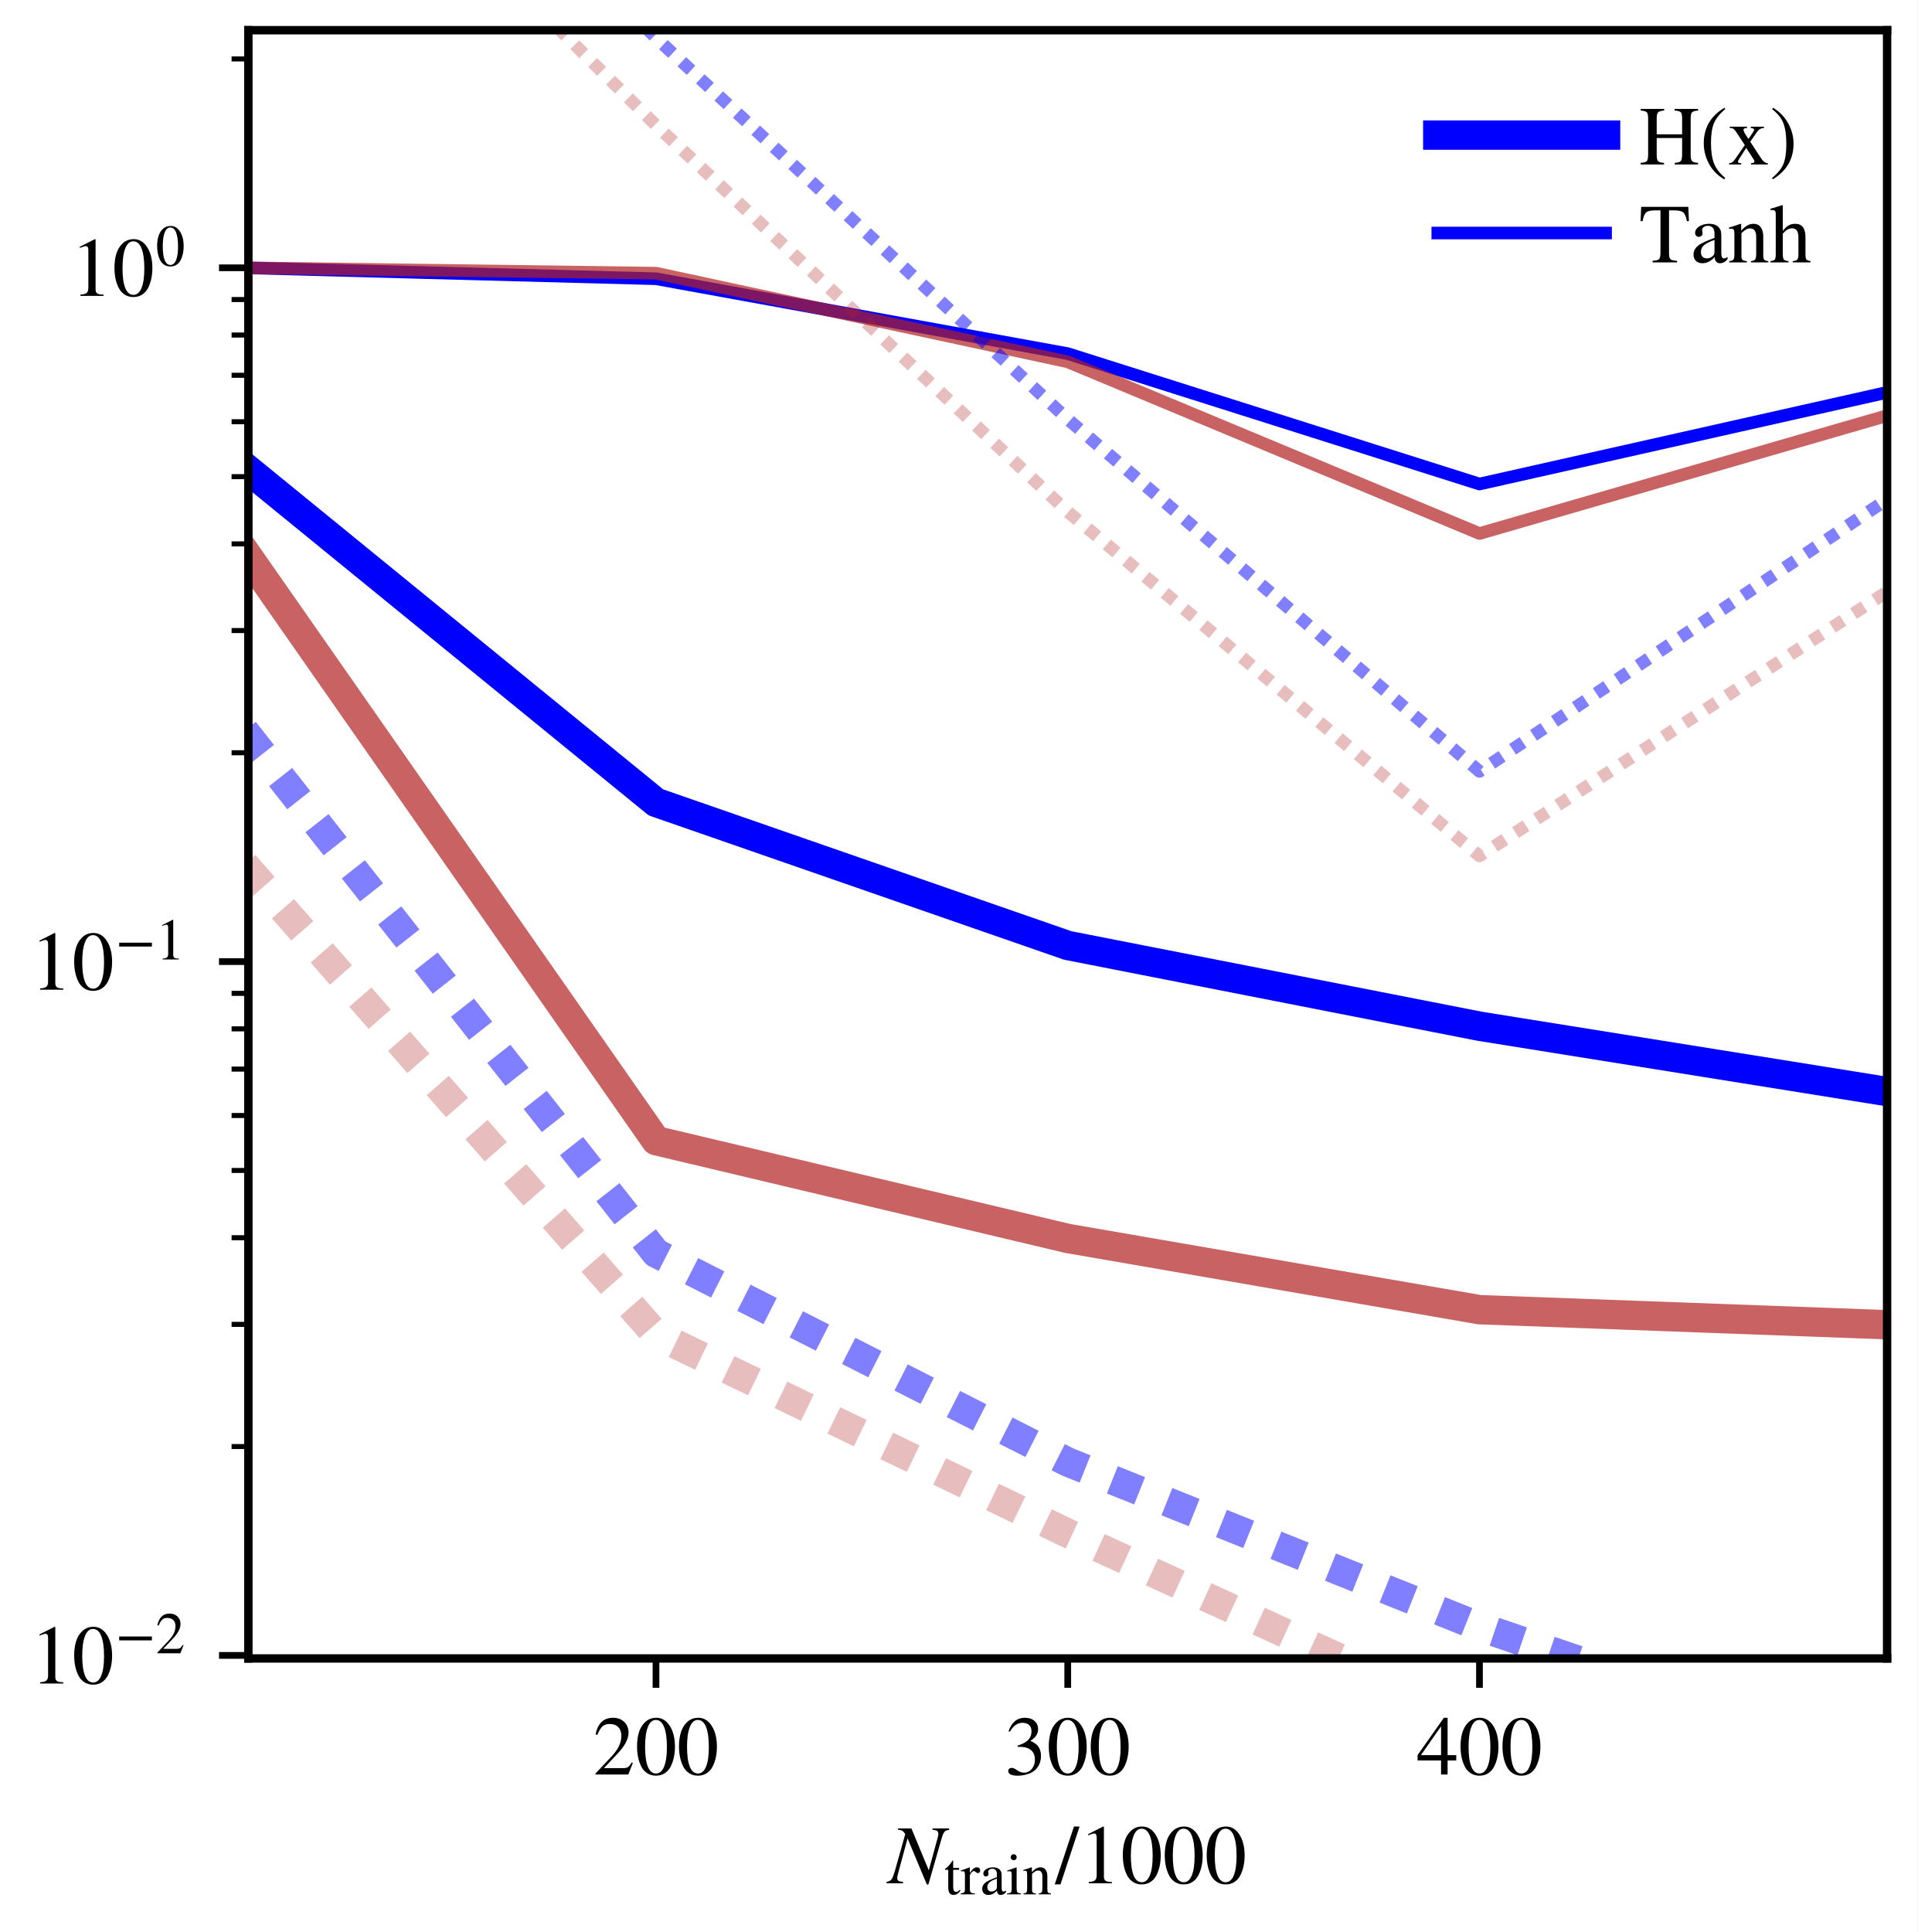
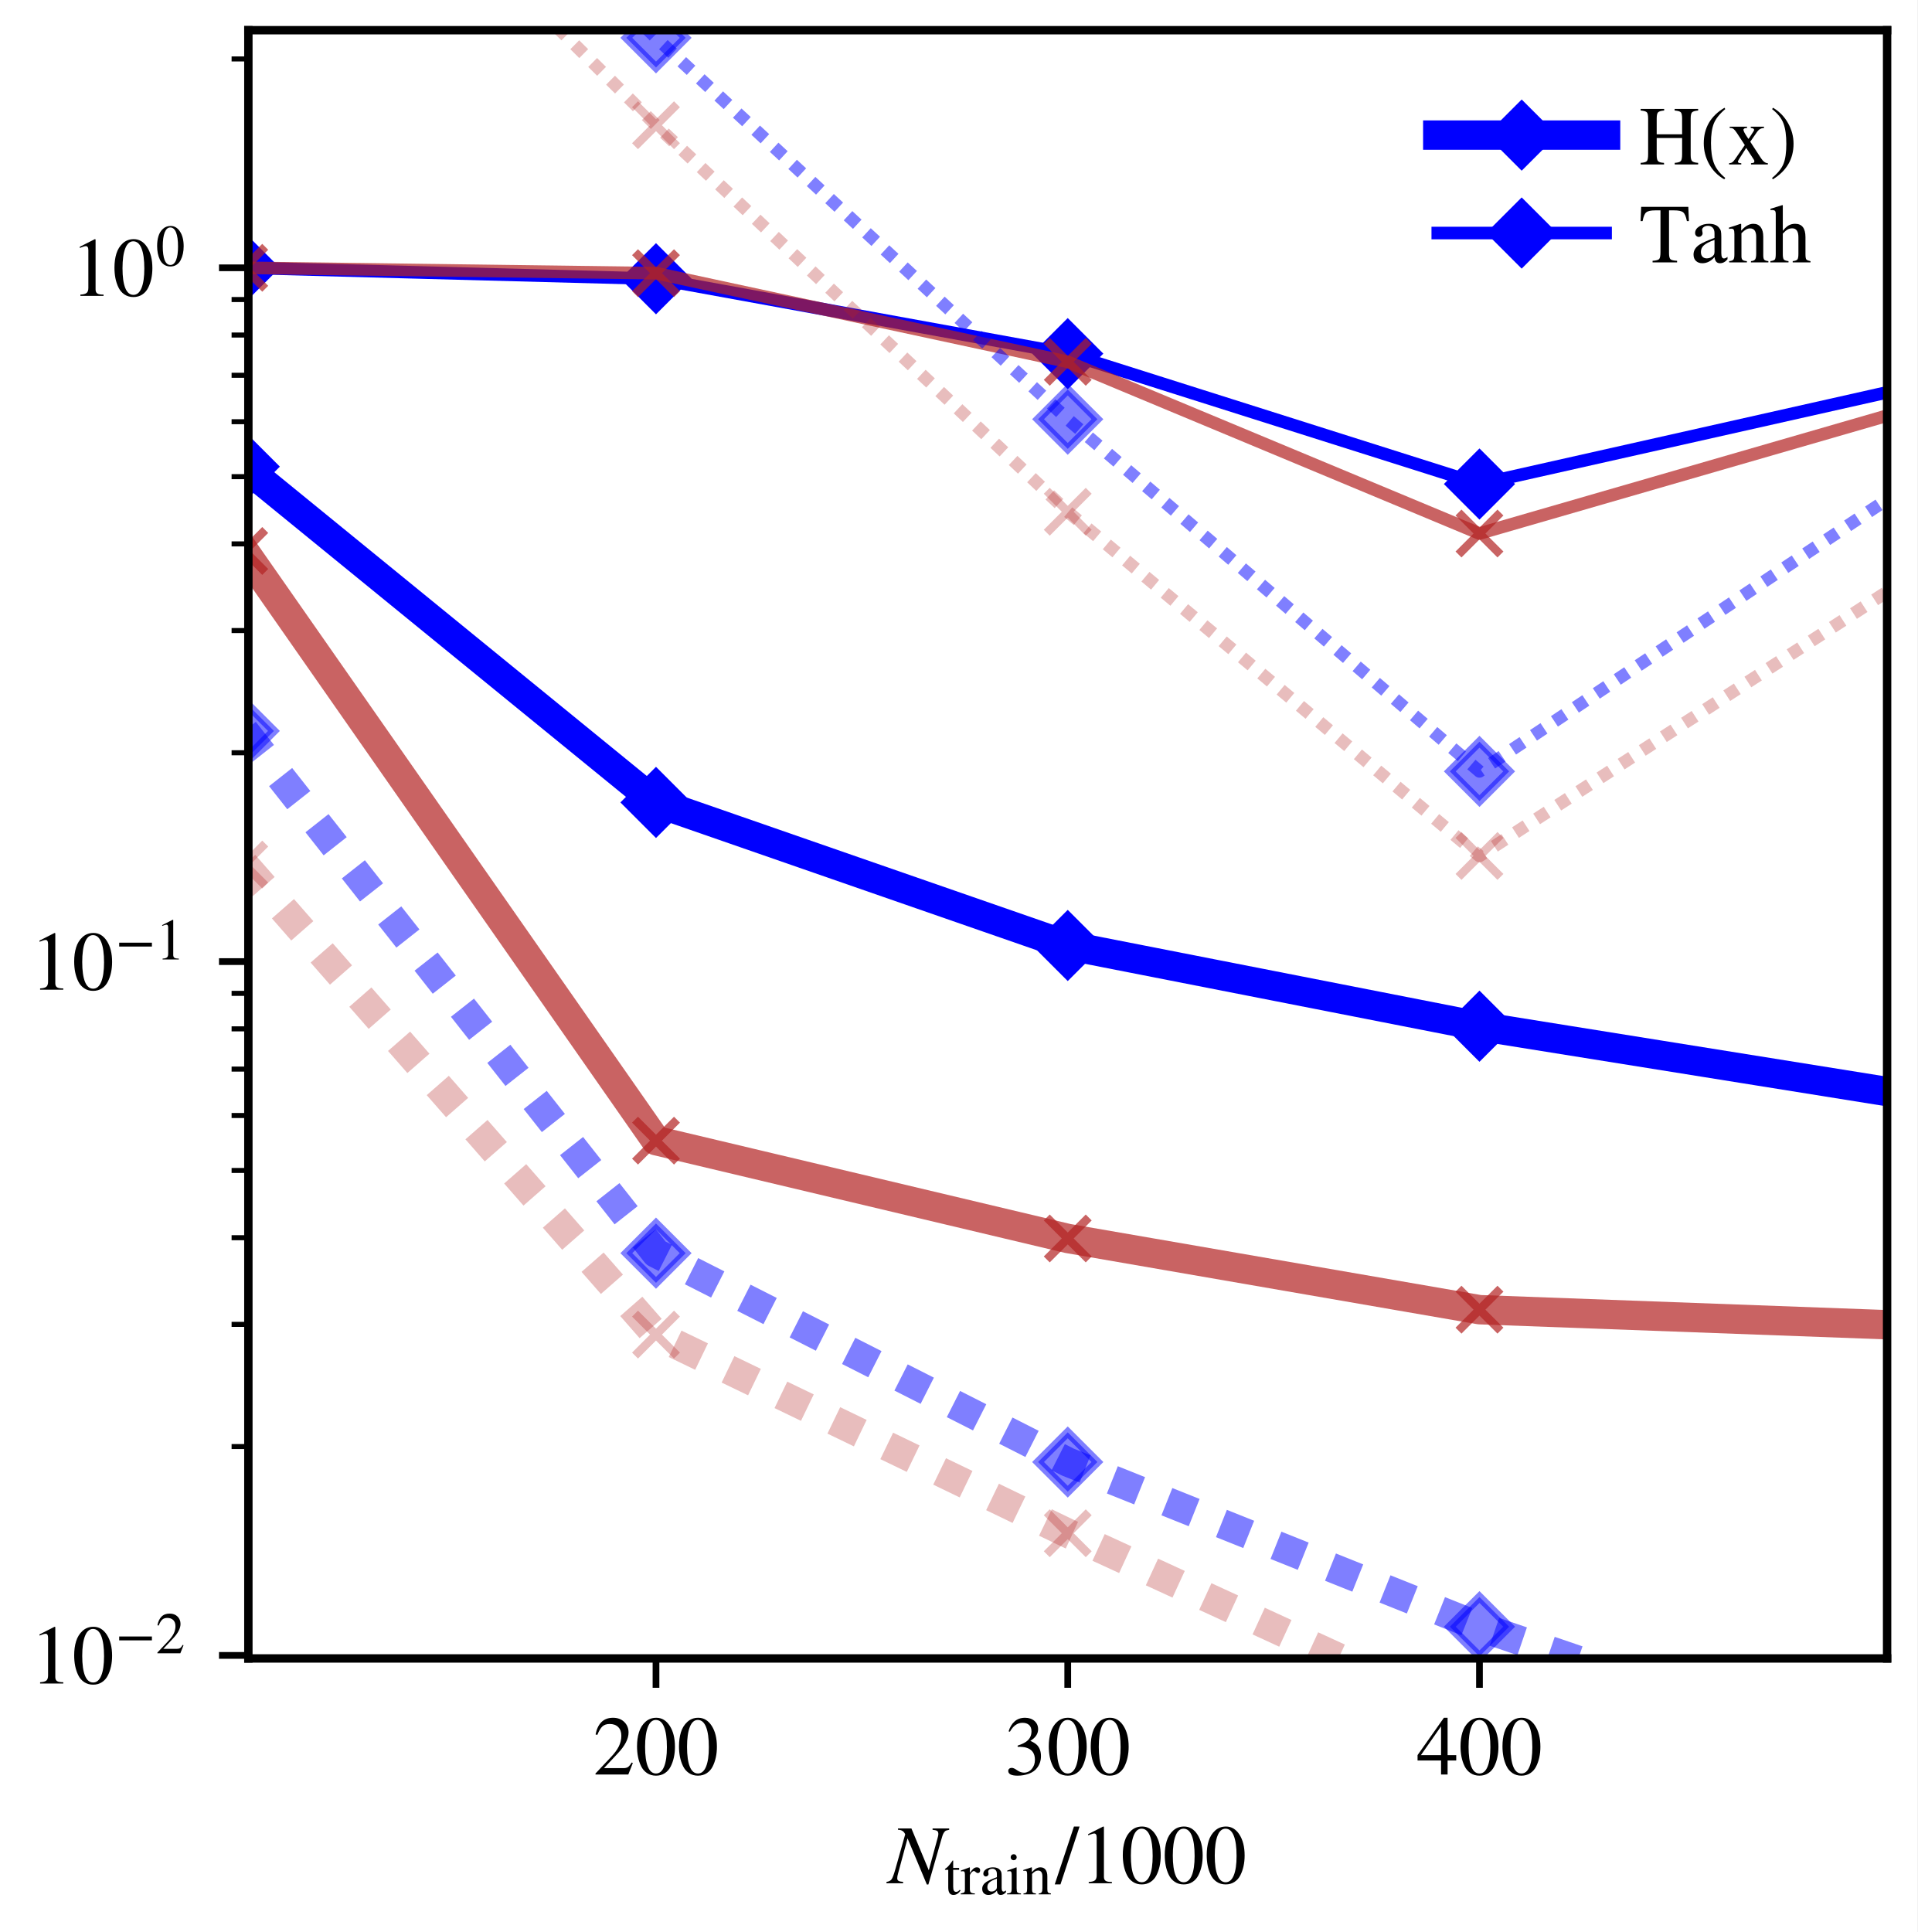
<svg xmlns="http://www.w3.org/2000/svg" xmlns:xlink="http://www.w3.org/1999/xlink" width="228.5pt" height="230.24pt" viewBox="0 0 228.5 230.24" version="1.1">
  <defs>
    <style type="text/css">*{stroke-linejoin: round; stroke-linecap: butt}</style>
  </defs>
  <g id="figure_1">
    <g id="patch_1">
      <path d="M 0 230.24  L 228.5 230.24  L 228.5 0  L 0 0  z " style="fill: #ffffff" />
    </g>
    <g id="axes_1">
      <g id="patch_2">
        <path d="M 29.6 197.64  L 224.9 197.64  L 224.9 3.6  L 29.6 3.6  z " style="fill: #ffffff" />
      </g>
      <g id="matplotlib.axis_1">
        <g id="xtick_1">
          <g id="line2d_1">
-             <path d="M 78.18 197.64  L 78.18 3.6  " clip-path="url(#p21122c08ba)" style="fill: none" />
+             <path d="M 78.18 197.64  L 78.18 3.6  " clip-path="url(#p0615cc2be3)" style="fill: none" />
          </g>
          <g id="line2d_2">
            <defs>
-               <path id="m1009a4d455" d="M 0 0  L 0 3.5  " style="stroke: #000000; stroke-width: 0.8" />
-             </defs>
-             <g>
-               <use xlink:href="#m1009a4d455" x="78.18" y="197.64" style="stroke: #000000; stroke-width: 0.8" />
+               <path id="md8da7be300" d="M 0 0  L 0 3.5  " style="stroke: #000000; stroke-width: 0.8" />
+             </defs>
+             <g>
+               <use xlink:href="#md8da7be300" x="78.18" y="197.64" style="stroke: #000000; stroke-width: 0.8" />
            </g>
          </g>
          <g id="text_1">
            <g transform="translate(70.67965 211.4697) scale(0.1 -0.1)">
              <defs>
                <path id="STIXGeneral-Regular-32" d="M 3034 877  L 2688 0  L 186 0  L 186 77  L 1325 1286  Q 1773 1754 1965 2144  Q 2157 2534 2157 2950  Q 2157 3379 1920 3616  Q 1683 3853 1267 3853  Q 922 3853 720 3673  Q 518 3494 326 3021  L 192 3053  Q 301 3648 630 3987  Q 960 4326 1523 4326  Q 2054 4326 2380 4006  Q 2707 3686 2707 3200  Q 2707 2477 1888 1613  L 832 486  L 2330 486  Q 2541 486 2665 569  Q 2790 653 2944 915  L 3034 877  z " transform="scale(0.015625)" />
                <path id="STIXGeneral-Regular-30" d="M 3046 2112  Q 3046 1683 2963 1302  Q 2880 922 2717 602  Q 2554 282 2266 96  Q 1978 -90 1600 -90  Q 1210 -90 915 108  Q 621 307 461 640  Q 301 973 227 1350  Q 154 1728 154 2150  Q 154 2746 301 3222  Q 448 3699 790 4012  Q 1133 4326 1626 4326  Q 2253 4326 2649 3712  Q 3046 3098 3046 2112  z M 2432 2080  Q 2432 3091 2217 3625  Q 2003 4160 1587 4160  Q 1190 4160 979 3622  Q 768 3085 768 2106  Q 768 1120 979 598  Q 1190 77 1600 77  Q 2003 77 2217 598  Q 2432 1120 2432 2080  z " transform="scale(0.015625)" />
              </defs>
              <use xlink:href="#STIXGeneral-Regular-32" />
              <use xlink:href="#STIXGeneral-Regular-30" x="50" />
              <use xlink:href="#STIXGeneral-Regular-30" x="100" />
            </g>
          </g>
        </g>
        <g id="xtick_2">
          <g id="line2d_3">
-             <path d="M 127.25 197.64  L 127.25 3.6  " clip-path="url(#p21122c08ba)" style="fill: none" />
+             <path d="M 127.25 197.64  L 127.25 3.6  " clip-path="url(#p0615cc2be3)" style="fill: none" />
          </g>
          <g id="line2d_4">
            <g>
-               <use xlink:href="#m1009a4d455" x="127.25" y="197.64" style="stroke: #000000; stroke-width: 0.8" />
+               <use xlink:href="#md8da7be300" x="127.25" y="197.64" style="stroke: #000000; stroke-width: 0.8" />
            </g>
          </g>
          <g id="text_2">
            <g transform="translate(119.75 211.4697) scale(0.1 -0.1)">
              <defs>
                <path id="STIXGeneral-Regular-33" d="M 390 3264  L 288 3290  Q 435 3770 748 4048  Q 1062 4326 1542 4326  Q 1990 4326 2265 4083  Q 2541 3840 2541 3450  Q 2541 2925 1946 2566  Q 2298 2413 2477 2227  Q 2758 1914 2758 1402  Q 2758 890 2464 506  Q 2246 211 1840 60  Q 1434 -90 979 -90  Q 262 -90 262 275  Q 262 378 339 442  Q 416 506 525 506  Q 685 506 915 339  Q 1197 141 1466 141  Q 1818 141 2058 425  Q 2298 710 2298 1120  Q 2298 1856 1632 2048  Q 1434 2112 979 2112  L 979 2202  Q 1338 2323 1517 2432  Q 2035 2726 2035 3290  Q 2035 3610 1852 3776  Q 1670 3942 1344 3942  Q 768 3942 390 3264  z " transform="scale(0.015625)" />
              </defs>
              <use xlink:href="#STIXGeneral-Regular-33" />
              <use xlink:href="#STIXGeneral-Regular-30" x="50" />
              <use xlink:href="#STIXGeneral-Regular-30" x="100" />
            </g>
          </g>
        </g>
        <g id="xtick_3">
          <g id="line2d_5">
-             <path d="M 176.32 197.64  L 176.32 3.6  " clip-path="url(#p21122c08ba)" style="fill: none" />
+             <path d="M 176.32 197.64  L 176.32 3.6  " clip-path="url(#p0615cc2be3)" style="fill: none" />
          </g>
          <g id="line2d_6">
            <g>
-               <use xlink:href="#m1009a4d455" x="176.32" y="197.64" style="stroke: #000000; stroke-width: 0.8" />
+               <use xlink:href="#md8da7be300" x="176.32" y="197.64" style="stroke: #000000; stroke-width: 0.8" />
            </g>
          </g>
          <g id="text_3">
            <g transform="translate(168.8204 211.4697) scale(0.1 -0.1)">
              <defs>
                <path id="STIXGeneral-Regular-34" d="M 3027 1069  L 2368 1069  L 2368 0  L 1869 0  L 1869 1069  L 77 1069  L 77 1478  L 2086 4326  L 2368 4326  L 2368 1478  L 3027 1478  L 3027 1069  z M 1869 1478  L 1869 3674  L 333 1478  L 1869 1478  z " transform="scale(0.015625)" />
              </defs>
              <use xlink:href="#STIXGeneral-Regular-34" />
              <use xlink:href="#STIXGeneral-Regular-30" x="50" />
              <use xlink:href="#STIXGeneral-Regular-30" x="100" />
            </g>
          </g>
        </g>
        <g id="text_4">
          <g transform="translate(105.85 224.4697) scale(0.1 -0.1)">
            <defs>
              <path id="STIXGeneral-Italic-4e" d="M 4653 4179  L 4653 4077  Q 4480 4038 4413 4016  Q 4346 3994 4266 3882  Q 4186 3770 4144 3635  Q 4102 3501 4000 3149  L 3066 -96  L 2950 -96  L 1478 3424  L 749 723  Q 691 525 691 378  Q 691 243 790 182  Q 890 122 1139 102  L 1139 0  L -128 0  L -128 102  Q 147 141 262 304  Q 378 467 550 1075  L 1299 3731  Q 1152 4077 749 4077  L 749 4179  L 1773 4179  L 3098 986  L 3776 3469  Q 3827 3648 3827 3750  Q 3827 3923 3740 3987  Q 3654 4051 3386 4077  L 3386 4179  L 4653 4179  z " transform="scale(0.015625)" />
              <path id="STIXGeneral-Regular-74" d="M 1702 493  L 1786 422  Q 1478 -64 1011 -64  Q 448 -64 448 749  L 448 2675  L 109 2675  Q 83 2694 83 2720  Q 83 2771 192 2842  Q 435 2982 813 3526  Q 826 3546 874 3606  Q 922 3667 941 3706  Q 986 3706 986 3622  L 986 2880  L 1632 2880  L 1632 2675  L 986 2675  L 986 845  Q 986 538 1062 403  Q 1139 269 1318 269  Q 1510 269 1702 493  z " transform="scale(0.015625)" />
              <path id="STIXGeneral-Regular-72" d="M 1024 2931  L 1024 2342  Q 1267 2688 1430 2816  Q 1594 2944 1792 2944  Q 1958 2944 2051 2854  Q 2144 2765 2144 2605  Q 2144 2470 2077 2393  Q 2010 2317 1894 2317  Q 1773 2317 1638 2445  Q 1536 2541 1472 2541  Q 1338 2541 1181 2355  Q 1024 2170 1024 2016  L 1024 576  Q 1024 301 1133 205  Q 1242 109 1568 96  L 1568 0  L 32 0  L 32 96  Q 339 154 412 224  Q 486 294 486 538  L 486 2138  Q 486 2349 438 2435  Q 390 2522 269 2522  Q 166 2522 45 2496  L 45 2598  Q 448 2726 992 2944  L 1024 2931  z " transform="scale(0.015625)" />
              <path id="STIXGeneral-Regular-61" d="M 2829 422  L 2829 243  Q 2586 -64 2253 -64  Q 1888 -64 1843 403  L 1837 403  Q 1427 -64 909 -64  Q 608 -64 422 112  Q 237 288 237 602  Q 237 1050 685 1350  Q 992 1555 1837 1869  L 1837 2214  Q 1837 2502 1699 2646  Q 1562 2790 1338 2790  Q 1146 2790 1018 2697  Q 890 2605 890 2477  Q 890 2419 909 2348  Q 928 2278 928 2208  Q 928 2112 841 2029  Q 755 1946 634 1946  Q 525 1946 441 2029  Q 358 2112 358 2240  Q 358 2547 685 2752  Q 986 2944 1421 2944  Q 1939 2944 2176 2656  Q 2291 2522 2323 2384  Q 2355 2246 2355 1946  L 2355 723  Q 2355 301 2554 301  Q 2682 301 2829 422  z M 1837 813  L 1837 1715  Q 1248 1510 1018 1293  Q 800 1094 800 800  Q 800 557 921 432  Q 1043 307 1242 307  Q 1453 307 1613 410  Q 1747 506 1792 589  Q 1837 672 1837 813  z " transform="scale(0.015625)" />
              <path id="STIXGeneral-Regular-69" d="M 1152 4045  Q 1152 3904 1056 3811  Q 960 3718 819 3718  Q 685 3718 592 3811  Q 499 3904 499 4045  Q 499 4179 595 4275  Q 691 4371 826 4371  Q 966 4371 1059 4275  Q 1152 4179 1152 4045  z M 1619 0  L 102 0  L 102 96  Q 435 115 521 211  Q 608 307 608 666  L 608 2118  Q 608 2342 563 2432  Q 518 2522 397 2522  Q 243 2522 128 2490  L 128 2592  L 1120 2944  L 1146 2918  L 1146 672  Q 1146 314 1226 218  Q 1306 122 1619 96  L 1619 0  z " transform="scale(0.015625)" />
              <path id="STIXGeneral-Regular-6e" d="M 3104 0  L 1773 0  L 1779 96  Q 2016 115 2096 233  Q 2176 352 2176 672  L 2176 1946  Q 2176 2592 1709 2592  Q 1549 2592 1408 2515  Q 1267 2438 1050 2227  L 1050 461  Q 1050 269 1136 192  Q 1222 115 1466 96  L 1466 0  L 115 0  L 115 96  Q 358 115 435 214  Q 512 314 512 602  L 512 2157  Q 512 2394 467 2483  Q 422 2573 288 2573  Q 160 2573 102 2547  L 102 2656  Q 550 2784 979 2944  L 1030 2925  L 1030 2426  L 1037 2426  Q 1491 2944 1958 2944  Q 2323 2944 2518 2688  Q 2714 2432 2714 1958  L 2714 544  Q 2714 288 2790 205  Q 2867 122 3104 96  L 3104 0  z " transform="scale(0.015625)" />
              <path id="STIXGeneral-Regular-2f" d="M 1837 4326  L 378 -90  L -58 -90  L 1408 4326  L 1837 4326  z " transform="scale(0.015625)" />
              <path id="STIXGeneral-Regular-31" d="M 2522 0  L 755 0  L 755 96  Q 1107 115 1235 227  Q 1363 339 1363 608  L 1363 3482  Q 1363 3795 1171 3795  Q 1082 3795 883 3718  L 710 3654  L 710 3744  L 1856 4326  L 1914 4307  L 1914 486  Q 1914 275 2042 185  Q 2170 96 2522 96  L 2522 0  z " transform="scale(0.015625)" />
            </defs>
            <use xlink:href="#STIXGeneral-Italic-4e" transform="translate(0 0.40625)" />
            <use xlink:href="#STIXGeneral-Regular-74" transform="translate(66.7 -12.82188) scale(0.7)" />
            <use xlink:href="#STIXGeneral-Regular-72" transform="translate(86.15999 -12.82188) scale(0.7)" />
            <use xlink:href="#STIXGeneral-Regular-61" transform="translate(109.47 -12.82188) scale(0.7)" />
            <use xlink:href="#STIXGeneral-Regular-69" transform="translate(140.55 -12.82188) scale(0.7)" />
            <use xlink:href="#STIXGeneral-Regular-6e" transform="translate(160.01 -12.82188) scale(0.7)" />
            <use xlink:href="#STIXGeneral-Regular-2f" transform="translate(199.4193 0.40625)" />
            <use xlink:href="#STIXGeneral-Regular-31" transform="translate(227.2193 0.40625)" />
            <use xlink:href="#STIXGeneral-Regular-30" transform="translate(277.2193 0.40625)" />
            <use xlink:href="#STIXGeneral-Regular-30" transform="translate(327.2193 0.40625)" />
            <use xlink:href="#STIXGeneral-Regular-30" transform="translate(377.2193 0.40625)" />
          </g>
        </g>
      </g>
      <g id="matplotlib.axis_2">
        <g id="ytick_1">
          <g id="line2d_7">
-             <path d="M 29.6 197.279  L 224.9 197.279  " clip-path="url(#p21122c08ba)" style="fill: none" />
+             <path d="M 29.6 197.279  L 224.9 197.279  " clip-path="url(#p0615cc2be3)" style="fill: none" />
          </g>
          <g id="line2d_8">
            <defs>
-               <path id="mb32aa767e8" d="M 0 0  L -3.5 0  " style="stroke: #000000; stroke-width: 0.8" />
-             </defs>
-             <g>
-               <use xlink:href="#mb32aa767e8" x="29.6" y="197.279" style="stroke: #000000; stroke-width: 0.8" />
+               <path id="maefd604676" d="M 0 0  L -3.5 0  " style="stroke: #000000; stroke-width: 0.8" />
+             </defs>
+             <g>
+               <use xlink:href="#maefd604676" x="29.6" y="197.279" style="stroke: #000000; stroke-width: 0.8" />
            </g>
          </g>
          <g id="text_5">
            <g transform="translate(3.6 200.6939) scale(0.1 -0.1)">
              <defs>
                <path id="STIXGeneral-Regular-2212" d="M 3974 1408  L 410 1408  L 410 1830  L 3974 1830  L 3974 1408  z " transform="scale(0.015625)" />
              </defs>
              <use xlink:href="#STIXGeneral-Regular-31" transform="translate(0 0.684375)" />
              <use xlink:href="#STIXGeneral-Regular-30" transform="translate(49.99999 0.684375)" />
              <use xlink:href="#STIXGeneral-Regular-2212" transform="translate(101.575 36.68438) scale(0.7)" />
              <use xlink:href="#STIXGeneral-Regular-32" transform="translate(149.525 36.68438) scale(0.7)" />
            </g>
          </g>
        </g>
        <g id="ytick_2">
          <g id="line2d_9">
-             <path d="M 29.6 114.596  L 224.9 114.596  " clip-path="url(#p21122c08ba)" style="fill: none" />
+             <path d="M 29.6 114.596  L 224.9 114.596  " clip-path="url(#p0615cc2be3)" style="fill: none" />
          </g>
          <g id="line2d_10">
            <g>
-               <use xlink:href="#mb32aa767e8" x="29.6" y="114.596" style="stroke: #000000; stroke-width: 0.8" />
+               <use xlink:href="#maefd604676" x="29.6" y="114.596" style="stroke: #000000; stroke-width: 0.8" />
            </g>
          </g>
          <g id="text_6">
            <g transform="translate(3.6 118.0107) scale(0.1 -0.1)">
              <use xlink:href="#STIXGeneral-Regular-31" transform="translate(0 0.684375)" />
              <use xlink:href="#STIXGeneral-Regular-30" transform="translate(49.99999 0.684375)" />
              <use xlink:href="#STIXGeneral-Regular-2212" transform="translate(101.575 36.68438) scale(0.7)" />
              <use xlink:href="#STIXGeneral-Regular-31" transform="translate(149.525 36.68438) scale(0.7)" />
            </g>
          </g>
        </g>
        <g id="ytick_3">
          <g id="line2d_11">
-             <path d="M 29.6 31.913  L 224.9 31.913  " clip-path="url(#p21122c08ba)" style="fill: none" />
+             <path d="M 29.6 31.913  L 224.9 31.913  " clip-path="url(#p0615cc2be3)" style="fill: none" />
          </g>
          <g id="line2d_12">
            <g>
-               <use xlink:href="#mb32aa767e8" x="29.6" y="31.913" style="stroke: #000000; stroke-width: 0.8" />
+               <use xlink:href="#maefd604676" x="29.6" y="31.913" style="stroke: #000000; stroke-width: 0.8" />
            </g>
          </g>
          <g id="text_7">
            <g transform="translate(8.4 35.32746) scale(0.1 -0.1)">
              <use xlink:href="#STIXGeneral-Regular-31" transform="translate(0 0.684375)" />
              <use xlink:href="#STIXGeneral-Regular-30" transform="translate(49.99999 0.684375)" />
              <use xlink:href="#STIXGeneral-Regular-30" transform="translate(101.575 36.68438) scale(0.7)" />
            </g>
          </g>
        </g>
        <g id="ytick_4">
          <g id="line2d_13">
            <defs>
-               <path id="m33a60db2ec" d="M 0 0  L -2 0  " style="stroke: #000000; stroke-width: 0.6" />
-             </defs>
-             <g>
-               <use xlink:href="#m33a60db2ec" x="29.6" y="172.389" style="stroke: #000000; stroke-width: 0.6" />
+               <path id="mf60fc51778" d="M 0 0  L -2 0  " style="stroke: #000000; stroke-width: 0.6" />
+             </defs>
+             <g>
+               <use xlink:href="#mf60fc51778" x="29.6" y="172.389" style="stroke: #000000; stroke-width: 0.6" />
            </g>
          </g>
        </g>
        <g id="ytick_5">
          <g id="line2d_14">
            <g>
-               <use xlink:href="#m33a60db2ec" x="29.6" y="157.829" style="stroke: #000000; stroke-width: 0.6" />
+               <use xlink:href="#mf60fc51778" x="29.6" y="157.829" style="stroke: #000000; stroke-width: 0.6" />
            </g>
          </g>
        </g>
        <g id="ytick_6">
          <g id="line2d_15">
            <g>
-               <use xlink:href="#m33a60db2ec" x="29.6" y="147.499" style="stroke: #000000; stroke-width: 0.6" />
+               <use xlink:href="#mf60fc51778" x="29.6" y="147.499" style="stroke: #000000; stroke-width: 0.6" />
            </g>
          </g>
        </g>
        <g id="ytick_7">
          <g id="line2d_16">
            <g>
-               <use xlink:href="#m33a60db2ec" x="29.6" y="139.486" style="stroke: #000000; stroke-width: 0.6" />
+               <use xlink:href="#mf60fc51778" x="29.6" y="139.486" style="stroke: #000000; stroke-width: 0.6" />
            </g>
          </g>
        </g>
        <g id="ytick_8">
          <g id="line2d_17">
            <g>
-               <use xlink:href="#m33a60db2ec" x="29.6" y="132.939" style="stroke: #000000; stroke-width: 0.6" />
+               <use xlink:href="#mf60fc51778" x="29.6" y="132.939" style="stroke: #000000; stroke-width: 0.6" />
            </g>
          </g>
        </g>
        <g id="ytick_9">
          <g id="line2d_18">
            <g>
-               <use xlink:href="#m33a60db2ec" x="29.6" y="127.404" style="stroke: #000000; stroke-width: 0.6" />
+               <use xlink:href="#mf60fc51778" x="29.6" y="127.404" style="stroke: #000000; stroke-width: 0.6" />
            </g>
          </g>
        </g>
        <g id="ytick_10">
          <g id="line2d_19">
            <g>
-               <use xlink:href="#m33a60db2ec" x="29.6" y="122.609" style="stroke: #000000; stroke-width: 0.6" />
+               <use xlink:href="#mf60fc51778" x="29.6" y="122.609" style="stroke: #000000; stroke-width: 0.6" />
            </g>
          </g>
        </g>
        <g id="ytick_11">
          <g id="line2d_20">
            <g>
-               <use xlink:href="#m33a60db2ec" x="29.6" y="118.379" style="stroke: #000000; stroke-width: 0.6" />
+               <use xlink:href="#mf60fc51778" x="29.6" y="118.379" style="stroke: #000000; stroke-width: 0.6" />
            </g>
          </g>
        </g>
        <g id="ytick_12">
          <g id="line2d_21">
            <g>
-               <use xlink:href="#m33a60db2ec" x="29.6" y="89.706" style="stroke: #000000; stroke-width: 0.6" />
+               <use xlink:href="#mf60fc51778" x="29.6" y="89.706" style="stroke: #000000; stroke-width: 0.6" />
            </g>
          </g>
        </g>
        <g id="ytick_13">
          <g id="line2d_22">
            <g>
-               <use xlink:href="#m33a60db2ec" x="29.6" y="75.146" style="stroke: #000000; stroke-width: 0.6" />
+               <use xlink:href="#mf60fc51778" x="29.6" y="75.146" style="stroke: #000000; stroke-width: 0.6" />
            </g>
          </g>
        </g>
        <g id="ytick_14">
          <g id="line2d_23">
            <g>
-               <use xlink:href="#m33a60db2ec" x="29.6" y="64.816" style="stroke: #000000; stroke-width: 0.6" />
+               <use xlink:href="#mf60fc51778" x="29.6" y="64.816" style="stroke: #000000; stroke-width: 0.6" />
            </g>
          </g>
        </g>
        <g id="ytick_15">
          <g id="line2d_24">
            <g>
-               <use xlink:href="#m33a60db2ec" x="29.6" y="56.803" style="stroke: #000000; stroke-width: 0.6" />
+               <use xlink:href="#mf60fc51778" x="29.6" y="56.803" style="stroke: #000000; stroke-width: 0.6" />
            </g>
          </g>
        </g>
        <g id="ytick_16">
          <g id="line2d_25">
            <g>
-               <use xlink:href="#m33a60db2ec" x="29.6" y="50.256" style="stroke: #000000; stroke-width: 0.6" />
+               <use xlink:href="#mf60fc51778" x="29.6" y="50.256" style="stroke: #000000; stroke-width: 0.6" />
            </g>
          </g>
        </g>
        <g id="ytick_17">
          <g id="line2d_26">
            <g>
-               <use xlink:href="#m33a60db2ec" x="29.6" y="44.72" style="stroke: #000000; stroke-width: 0.6" />
+               <use xlink:href="#mf60fc51778" x="29.6" y="44.72" style="stroke: #000000; stroke-width: 0.6" />
            </g>
          </g>
        </g>
        <g id="ytick_18">
          <g id="line2d_27">
            <g>
-               <use xlink:href="#m33a60db2ec" x="29.6" y="39.925" style="stroke: #000000; stroke-width: 0.6" />
+               <use xlink:href="#mf60fc51778" x="29.6" y="39.925" style="stroke: #000000; stroke-width: 0.6" />
            </g>
          </g>
        </g>
        <g id="ytick_19">
          <g id="line2d_28">
            <g>
-               <use xlink:href="#m33a60db2ec" x="29.6" y="35.696" style="stroke: #000000; stroke-width: 0.6" />
+               <use xlink:href="#mf60fc51778" x="29.6" y="35.696" style="stroke: #000000; stroke-width: 0.6" />
            </g>
          </g>
        </g>
        <g id="ytick_20">
          <g id="line2d_29">
            <g>
-               <use xlink:href="#m33a60db2ec" x="29.6" y="7.022" style="stroke: #000000; stroke-width: 0.6" />
+               <use xlink:href="#mf60fc51778" x="29.6" y="7.022" style="stroke: #000000; stroke-width: 0.6" />
            </g>
          </g>
        </g>
      </g>
      <g id="line2d_30">
-         <path d="M 29.109 55.609  L 78.18 95.626  L 127.25 112.673  L 176.32 122.296  L 229.5 130.821  " clip-path="url(#p21122c08ba)" style="fill: none; stroke: #0000ff; stroke-width: 3.5; stroke-linecap: square" />
+         <path d="M 29.109 55.609  L 78.18 95.626  L 127.25 112.673  L 176.32 122.296  L 229.5 130.821  " clip-path="url(#p0615cc2be3)" style="fill: none; stroke: #0000ff; stroke-width: 3.5; stroke-linecap: square" />
+         <defs>
+           <path id="m7a50955739" d="M 0 3.536  L 3.536 0  L 0 -3.536  L -3.536 0  z " style="stroke: #0000ff; stroke-linejoin: miter" />
+         </defs>
+         <g clip-path="url(#p0615cc2be3)">
+           <use xlink:href="#m7a50955739" x="29.109" y="55.609" style="fill: #0000ff; stroke: #0000ff; stroke-linejoin: miter" />
+           <use xlink:href="#m7a50955739" x="78.18" y="95.626" style="fill: #0000ff; stroke: #0000ff; stroke-linejoin: miter" />
+           <use xlink:href="#m7a50955739" x="127.25" y="112.673" style="fill: #0000ff; stroke: #0000ff; stroke-linejoin: miter" />
+           <use xlink:href="#m7a50955739" x="176.32" y="122.296" style="fill: #0000ff; stroke: #0000ff; stroke-linejoin: miter" />
+           <use xlink:href="#m7a50955739" x="240.112" y="132.523" style="fill: #0000ff; stroke: #0000ff; stroke-linejoin: miter" />
+         </g>
      </g>
      <g id="line2d_31">
-         <path d="M 29.109 31.913  L 78.18 33.218  L 127.25 42.143  L 176.32 57.682  L 229.5 45.723  " clip-path="url(#p21122c08ba)" style="fill: none; stroke: #0000ff; stroke-width: 1.5; stroke-linecap: square" />
+         <path d="M 29.109 31.913  L 78.18 33.218  L 127.25 42.143  L 176.32 57.682  L 229.5 45.723  " clip-path="url(#p0615cc2be3)" style="fill: none; stroke: #0000ff; stroke-width: 1.5; stroke-linecap: square" />
+         <g clip-path="url(#p0615cc2be3)">
+           <use xlink:href="#m7a50955739" x="29.109" y="31.913" style="fill: #0000ff; stroke: #0000ff; stroke-linejoin: miter" />
+           <use xlink:href="#m7a50955739" x="78.18" y="33.218" style="fill: #0000ff; stroke: #0000ff; stroke-linejoin: miter" />
+           <use xlink:href="#m7a50955739" x="127.25" y="42.143" style="fill: #0000ff; stroke: #0000ff; stroke-linejoin: miter" />
+           <use xlink:href="#m7a50955739" x="176.32" y="57.682" style="fill: #0000ff; stroke: #0000ff; stroke-linejoin: miter" />
+           <use xlink:href="#m7a50955739" x="240.112" y="43.337" style="fill: #0000ff; stroke: #0000ff; stroke-linejoin: miter" />
+         </g>
      </g>
      <g id="line2d_32">
-         <path d="M 29.109 65.66  L 78.18 135.933  L 127.25 147.589  L 176.32 156.077  L 229.5 158.041  " clip-path="url(#p21122c08ba)" style="fill: none; stroke: #b22222; stroke-opacity: 0.7; stroke-width: 3.5; stroke-linecap: square" />
+         <path d="M 29.109 65.66  L 78.18 135.933  L 127.25 147.589  L 176.32 156.077  L 229.5 158.041  " clip-path="url(#p0615cc2be3)" style="fill: none; stroke: #b22222; stroke-opacity: 0.7; stroke-width: 3.5; stroke-linecap: square" />
+         <defs>
+           <path id="m84857ec91a" d="M -2.5 2.5  L 2.5 -2.5  M -2.5 -2.5  L 2.5 2.5  " style="stroke: #b22222; stroke-opacity: 0.7" />
+         </defs>
+         <g clip-path="url(#p0615cc2be3)">
+           <use xlink:href="#m84857ec91a" x="29.109" y="65.66" style="fill: #b22222; fill-opacity: 0.7; stroke: #b22222; stroke-opacity: 0.7" />
+           <use xlink:href="#m84857ec91a" x="78.18" y="135.933" style="fill: #b22222; fill-opacity: 0.7; stroke: #b22222; stroke-opacity: 0.7" />
+           <use xlink:href="#m84857ec91a" x="127.25" y="147.589" style="fill: #b22222; fill-opacity: 0.7; stroke: #b22222; stroke-opacity: 0.7" />
+           <use xlink:href="#m84857ec91a" x="176.32" y="156.077" style="fill: #b22222; fill-opacity: 0.7; stroke: #b22222; stroke-opacity: 0.7" />
+           <use xlink:href="#m84857ec91a" x="240.112" y="158.433" style="fill: #b22222; fill-opacity: 0.7; stroke: #b22222; stroke-opacity: 0.7" />
+         </g>
      </g>
      <g id="line2d_33">
-         <path d="M 29.109 31.913  L 78.18 32.554  L 127.25 43.12  L 176.32 63.58  L 229.5 48.202  " clip-path="url(#p21122c08ba)" style="fill: none; stroke: #b22222; stroke-opacity: 0.7; stroke-width: 1.5; stroke-linecap: square" />
+         <path d="M 29.109 31.913  L 78.18 32.554  L 127.25 43.12  L 176.32 63.58  L 229.5 48.202  " clip-path="url(#p0615cc2be3)" style="fill: none; stroke: #b22222; stroke-opacity: 0.7; stroke-width: 1.5; stroke-linecap: square" />
+         <g clip-path="url(#p0615cc2be3)">
+           <use xlink:href="#m84857ec91a" x="29.109" y="31.913" style="fill: #b22222; fill-opacity: 0.7; stroke: #b22222; stroke-opacity: 0.7" />
+           <use xlink:href="#m84857ec91a" x="78.18" y="32.554" style="fill: #b22222; fill-opacity: 0.7; stroke: #b22222; stroke-opacity: 0.7" />
+           <use xlink:href="#m84857ec91a" x="127.25" y="43.12" style="fill: #b22222; fill-opacity: 0.7; stroke: #b22222; stroke-opacity: 0.7" />
+           <use xlink:href="#m84857ec91a" x="176.32" y="63.58" style="fill: #b22222; fill-opacity: 0.7; stroke: #b22222; stroke-opacity: 0.7" />
+           <use xlink:href="#m84857ec91a" x="240.112" y="45.133" style="fill: #b22222; fill-opacity: 0.7; stroke: #b22222; stroke-opacity: 0.7" />
+         </g>
      </g>
      <g id="line2d_34">
-         <path d="M 29.109 87.109  L 78.18 149.341  L 127.25 174.231  L 176.32 193.857  L 229.5 212.002  " clip-path="url(#p21122c08ba)" style="fill: none; stroke-dasharray: 3.5,3.5; stroke-dashoffset: 0; stroke: #0000ff; stroke-opacity: 0.5; stroke-width: 3.5" />
+         <path d="M 29.109 87.109  L 78.18 149.341  L 127.25 174.231  L 176.32 193.857  L 229.5 212.002  " clip-path="url(#p0615cc2be3)" style="fill: none; stroke-dasharray: 3.5,3.5; stroke-dashoffset: 0; stroke: #0000ff; stroke-opacity: 0.5; stroke-width: 3.5" />
+         <defs>
+           <path id="m92b119c04e" d="M 0 3.536  L 3.536 0  L 0 -3.536  L -3.536 0  z " style="stroke: #0000ff; stroke-opacity: 0.5; stroke-linejoin: miter" />
+         </defs>
+         <g clip-path="url(#p0615cc2be3)">
+           <use xlink:href="#m92b119c04e" x="29.109" y="87.109" style="fill: #0000ff; fill-opacity: 0.5; stroke: #0000ff; stroke-opacity: 0.5; stroke-linejoin: miter" />
+           <use xlink:href="#m92b119c04e" x="78.18" y="149.341" style="fill: #0000ff; fill-opacity: 0.5; stroke: #0000ff; stroke-opacity: 0.5; stroke-linejoin: miter" />
+           <use xlink:href="#m92b119c04e" x="127.25" y="174.231" style="fill: #0000ff; fill-opacity: 0.5; stroke: #0000ff; stroke-opacity: 0.5; stroke-linejoin: miter" />
+           <use xlink:href="#m92b119c04e" x="176.32" y="193.857" style="fill: #0000ff; fill-opacity: 0.5; stroke: #0000ff; stroke-opacity: 0.5; stroke-linejoin: miter" />
+           <use xlink:href="#m92b119c04e" x="240.112" y="215.622" style="fill: #0000ff; fill-opacity: 0.5; stroke: #0000ff; stroke-opacity: 0.5; stroke-linejoin: miter" />
+         </g>
      </g>
      <g id="line2d_35">
-         <path d="M 72.65 -1  L 78.18 4.509  L 127.25 49.958  L 176.32 91.928  L 229.5 56.449  " clip-path="url(#p21122c08ba)" style="fill: none; stroke-dasharray: 1.5,1.5; stroke-dashoffset: 0; stroke: #0000ff; stroke-opacity: 0.5; stroke-width: 1.5" />
+         <path d="M 72.65 -1  L 78.18 4.509  L 127.25 49.958  L 176.32 91.928  L 229.5 56.449  " clip-path="url(#p0615cc2be3)" style="fill: none; stroke-dasharray: 1.5,1.5; stroke-dashoffset: 0; stroke: #0000ff; stroke-opacity: 0.5; stroke-width: 1.5" />
+         <g clip-path="url(#p0615cc2be3)">
+           <use xlink:href="#m92b119c04e" x="72.65" y="-1" style="fill: #0000ff; fill-opacity: 0.5; stroke: #0000ff; stroke-opacity: 0.5; stroke-linejoin: miter" />
+           <use xlink:href="#m92b119c04e" x="78.18" y="4.509" style="fill: #0000ff; fill-opacity: 0.5; stroke: #0000ff; stroke-opacity: 0.5; stroke-linejoin: miter" />
+           <use xlink:href="#m92b119c04e" x="127.25" y="49.958" style="fill: #0000ff; fill-opacity: 0.5; stroke: #0000ff; stroke-opacity: 0.5; stroke-linejoin: miter" />
+           <use xlink:href="#m92b119c04e" x="176.32" y="91.928" style="fill: #0000ff; fill-opacity: 0.5; stroke: #0000ff; stroke-opacity: 0.5; stroke-linejoin: miter" />
+           <use xlink:href="#m92b119c04e" x="240.112" y="49.369" style="fill: #0000ff; fill-opacity: 0.5; stroke: #0000ff; stroke-opacity: 0.5; stroke-linejoin: miter" />
+         </g>
      </g>
      <g id="line2d_36">
-         <path d="M 29.109 103.03  L 78.18 159.047  L 127.25 182.719  L 176.32 205.292  L 229.5 226.042  " clip-path="url(#p21122c08ba)" style="fill: none; stroke-dasharray: 3.5,3.5; stroke-dashoffset: 0; stroke: #b22222; stroke-opacity: 0.3; stroke-width: 3.5" />
+         <path d="M 29.109 103.03  L 78.18 159.047  L 127.25 182.719  L 176.32 205.292  L 229.5 226.042  " clip-path="url(#p0615cc2be3)" style="fill: none; stroke-dasharray: 3.5,3.5; stroke-dashoffset: 0; stroke: #b22222; stroke-opacity: 0.3; stroke-width: 3.5" />
+         <defs>
+           <path id="m20f11b8410" d="M -2.5 2.5  L 2.5 -2.5  M -2.5 -2.5  L 2.5 2.5  " style="stroke: #b22222; stroke-opacity: 0.3" />
+         </defs>
+         <g clip-path="url(#p0615cc2be3)">
+           <use xlink:href="#m20f11b8410" x="29.109" y="103.03" style="fill: #b22222; fill-opacity: 0.3; stroke: #b22222; stroke-opacity: 0.3" />
+           <use xlink:href="#m20f11b8410" x="78.18" y="159.047" style="fill: #b22222; fill-opacity: 0.3; stroke: #b22222; stroke-opacity: 0.3" />
+           <use xlink:href="#m20f11b8410" x="127.25" y="182.719" style="fill: #b22222; fill-opacity: 0.3; stroke: #b22222; stroke-opacity: 0.3" />
+           <use xlink:href="#m20f11b8410" x="176.32" y="205.292" style="fill: #b22222; fill-opacity: 0.3; stroke: #b22222; stroke-opacity: 0.3" />
+           <use xlink:href="#m20f11b8410" x="240.112" y="230.182" style="fill: #b22222; fill-opacity: 0.3; stroke: #b22222; stroke-opacity: 0.3" />
+         </g>
      </g>
      <g id="line2d_37">
-         <path d="M 62.105 -1  L 78.18 14.923  L 127.25 60.987  L 176.32 102.004  L 229.5 67.543  " clip-path="url(#p21122c08ba)" style="fill: none; stroke-dasharray: 1.5,1.5; stroke-dashoffset: 0; stroke: #b22222; stroke-opacity: 0.3; stroke-width: 1.5" />
+         <path d="M 62.105 -1  L 78.18 14.923  L 127.25 60.987  L 176.32 102.004  L 229.5 67.543  " clip-path="url(#p0615cc2be3)" style="fill: none; stroke-dasharray: 1.5,1.5; stroke-dashoffset: 0; stroke: #b22222; stroke-opacity: 0.3; stroke-width: 1.5" />
+         <g clip-path="url(#p0615cc2be3)">
+           <use xlink:href="#m20f11b8410" x="62.105" y="-1" style="fill: #b22222; fill-opacity: 0.3; stroke: #b22222; stroke-opacity: 0.3" />
+           <use xlink:href="#m20f11b8410" x="78.18" y="14.923" style="fill: #b22222; fill-opacity: 0.3; stroke: #b22222; stroke-opacity: 0.3" />
+           <use xlink:href="#m20f11b8410" x="127.25" y="60.987" style="fill: #b22222; fill-opacity: 0.3; stroke: #b22222; stroke-opacity: 0.3" />
+           <use xlink:href="#m20f11b8410" x="176.32" y="102.004" style="fill: #b22222; fill-opacity: 0.3; stroke: #b22222; stroke-opacity: 0.3" />
+           <use xlink:href="#m20f11b8410" x="240.112" y="60.666" style="fill: #b22222; fill-opacity: 0.3; stroke: #b22222; stroke-opacity: 0.3" />
+         </g>
      </g>
      <g id="patch_3">
        <path d="M 29.6 197.64  L 29.6 3.6  " style="fill: none; stroke: #000000; stroke-linejoin: miter; stroke-linecap: square" />
      </g>
      <g id="patch_4">
        <path d="M 224.9 197.64  L 224.9 3.6  " style="fill: none; stroke: #000000; stroke-linejoin: miter; stroke-linecap: square" />
      </g>
      <g id="patch_5">
        <path d="M 29.6 197.64  L 224.9 197.64  " style="fill: none; stroke: #000000; stroke-linejoin: miter; stroke-linecap: square" />
      </g>
      <g id="patch_6">
        <path d="M 29.6 3.6  L 224.9 3.6  " style="fill: none; stroke: #000000; stroke-linejoin: miter; stroke-linecap: square" />
      </g>
      <g id="legend_1">
        <g id="line2d_38">
          <path d="M 171.35 16.1  L 181.35 16.1  L 191.35 16.1  " style="fill: none; stroke: #0000ff; stroke-width: 3.5; stroke-linecap: square" />
+           <g>
+             <use xlink:href="#m7a50955739" x="181.35" y="16.1" style="fill: #0000ff; stroke: #0000ff; stroke-linejoin: miter" />
+           </g>
        </g>
        <g id="text_8">
          <g transform="translate(195.35 19.6) scale(0.1 -0.1)">
            <defs>
              <path id="STIXGeneral-Regular-48" d="M 4499 0  L 2714 0  L 2714 122  Q 3085 147 3181 265  Q 3277 384 3277 794  L 3277 2016  L 1338 2016  L 1338 723  Q 1338 371 1440 256  Q 1542 141 1894 122  L 1901 0  L 115 0  L 115 122  Q 493 147 589 259  Q 685 371 685 781  L 685 3507  Q 685 3878 585 3980  Q 486 4083 115 4115  L 115 4237  L 1907 4237  L 1907 4115  Q 1549 4083 1443 3977  Q 1338 3872 1338 3507  L 1338 2298  L 3277 2298  L 3277 3507  Q 3277 3878 3177 3980  Q 3078 4083 2707 4115  L 2707 4237  L 4499 4237  L 4499 4115  Q 4141 4083 4035 3977  Q 3930 3872 3930 3507  L 3930 710  Q 3930 371 4035 259  Q 4141 147 4499 122  L 4499 0  z " transform="scale(0.015625)" />
              <path id="STIXGeneral-Regular-28" d="M 1946 -1030  L 1869 -1133  Q 1126 -710 716 32  Q 307 774 307 1613  Q 307 3386 1888 4326  L 1946 4224  Q 1293 3667 1075 3126  Q 858 2586 858 1632  Q 858 685 1082 96  Q 1306 -493 1946 -1030  z " transform="scale(0.015625)" />
              <path id="STIXGeneral-Regular-78" d="M 3066 0  L 1779 0  L 1779 96  Q 1939 109 1987 137  Q 2035 166 2035 250  Q 2035 307 1997 365  L 1414 1261  L 909 474  Q 781 275 781 211  Q 781 96 1037 96  L 1037 0  L 109 0  L 109 96  Q 269 109 355 169  Q 442 230 576 422  L 1306 1478  L 704 2400  Q 557 2624 454 2704  Q 352 2784 211 2784  L 154 2784  L 154 2880  L 1478 2880  L 1478 2784  Q 1203 2778 1203 2643  Q 1203 2509 1498 2074  Q 1581 1958 1587 1946  Q 1619 1990 1779 2227  Q 1811 2285 1856 2349  Q 1901 2413 1923 2451  Q 1946 2490 1971 2528  Q 1997 2566 2006 2595  Q 2016 2624 2016 2643  Q 2016 2765 1760 2784  L 1760 2880  L 2771 2880  L 2771 2784  Q 2445 2771 2253 2502  L 1722 1734  L 2541 480  Q 2790 96 3066 96  L 3066 0  z " transform="scale(0.015625)" />
              <path id="STIXGeneral-Regular-29" d="M 186 4224  L 262 4326  Q 992 3891 1408 3148  Q 1824 2406 1824 1581  Q 1824 -166 243 -1133  L 186 -1030  Q 845 -486 1059 54  Q 1274 595 1274 1562  Q 1274 2534 1059 3120  Q 845 3706 186 4224  z " transform="scale(0.015625)" />
            </defs>
            <use xlink:href="#STIXGeneral-Regular-48" />
            <use xlink:href="#STIXGeneral-Regular-28" x="72.2" />
            <use xlink:href="#STIXGeneral-Regular-78" x="105.5" />
            <use xlink:href="#STIXGeneral-Regular-29" x="155.5" />
          </g>
        </g>
        <g id="line2d_39">
          <path d="M 171.35 27.77  L 181.35 27.77  L 191.35 27.77  " style="fill: none; stroke: #0000ff; stroke-width: 1.5; stroke-linecap: square" />
+           <g>
+             <use xlink:href="#m7a50955739" x="181.35" y="27.77" style="fill: #0000ff; stroke: #0000ff; stroke-linejoin: miter" />
+           </g>
        </g>
        <g id="text_9">
          <g transform="translate(195.35 31.27031) scale(0.1 -0.1)">
            <defs>
              <path id="STIXGeneral-Regular-54" d="M 3795 3149  L 3642 3149  Q 3539 3674 3353 3821  Q 3168 3968 2656 3968  L 2278 3968  L 2278 710  Q 2278 346 2387 243  Q 2496 141 2893 122  L 2893 0  L 1024 0  L 1024 122  Q 1427 147 1526 256  Q 1626 365 1626 787  L 1626 3968  L 1242 3968  Q 723 3968 540 3817  Q 358 3667 262 3149  L 109 3149  L 154 4237  L 3750 4237  L 3795 3149  z " transform="scale(0.015625)" />
              <path id="STIXGeneral-Regular-68" d="M 3117 0  L 1760 0  L 1760 96  Q 2042 128 2118 224  Q 2195 320 2195 653  L 2195 1920  Q 2195 2598 1722 2598  Q 1530 2598 1370 2508  Q 1210 2419 1005 2195  L 1005 653  Q 1005 320 1081 224  Q 1158 128 1440 96  L 1440 0  L 58 0  L 58 96  Q 333 134 400 224  Q 467 314 467 653  L 467 3667  Q 467 3872 406 3933  Q 346 3994 141 3994  Q 83 3994 64 3987  L 64 4090  L 237 4141  Q 730 4288 973 4371  L 1005 4352  L 1005 2406  Q 1229 2694 1446 2819  Q 1664 2944 1946 2944  Q 2733 2944 2733 1926  L 2733 653  Q 2733 320 2793 233  Q 2854 147 3117 96  L 3117 0  z " transform="scale(0.015625)" />
            </defs>
            <use xlink:href="#STIXGeneral-Regular-54" />
            <use xlink:href="#STIXGeneral-Regular-61" x="61.1" />
            <use xlink:href="#STIXGeneral-Regular-6e" x="105.5" />
            <use xlink:href="#STIXGeneral-Regular-68" x="155.5" />
          </g>
        </g>
      </g>
    </g>
  </g>
  <defs>
-     <clipPath id="p21122c08ba">
+     <clipPath id="p0615cc2be3">
      <rect x="29.6" y="3.6" width="195.3" height="194.04" />
    </clipPath>
  </defs>
</svg>
